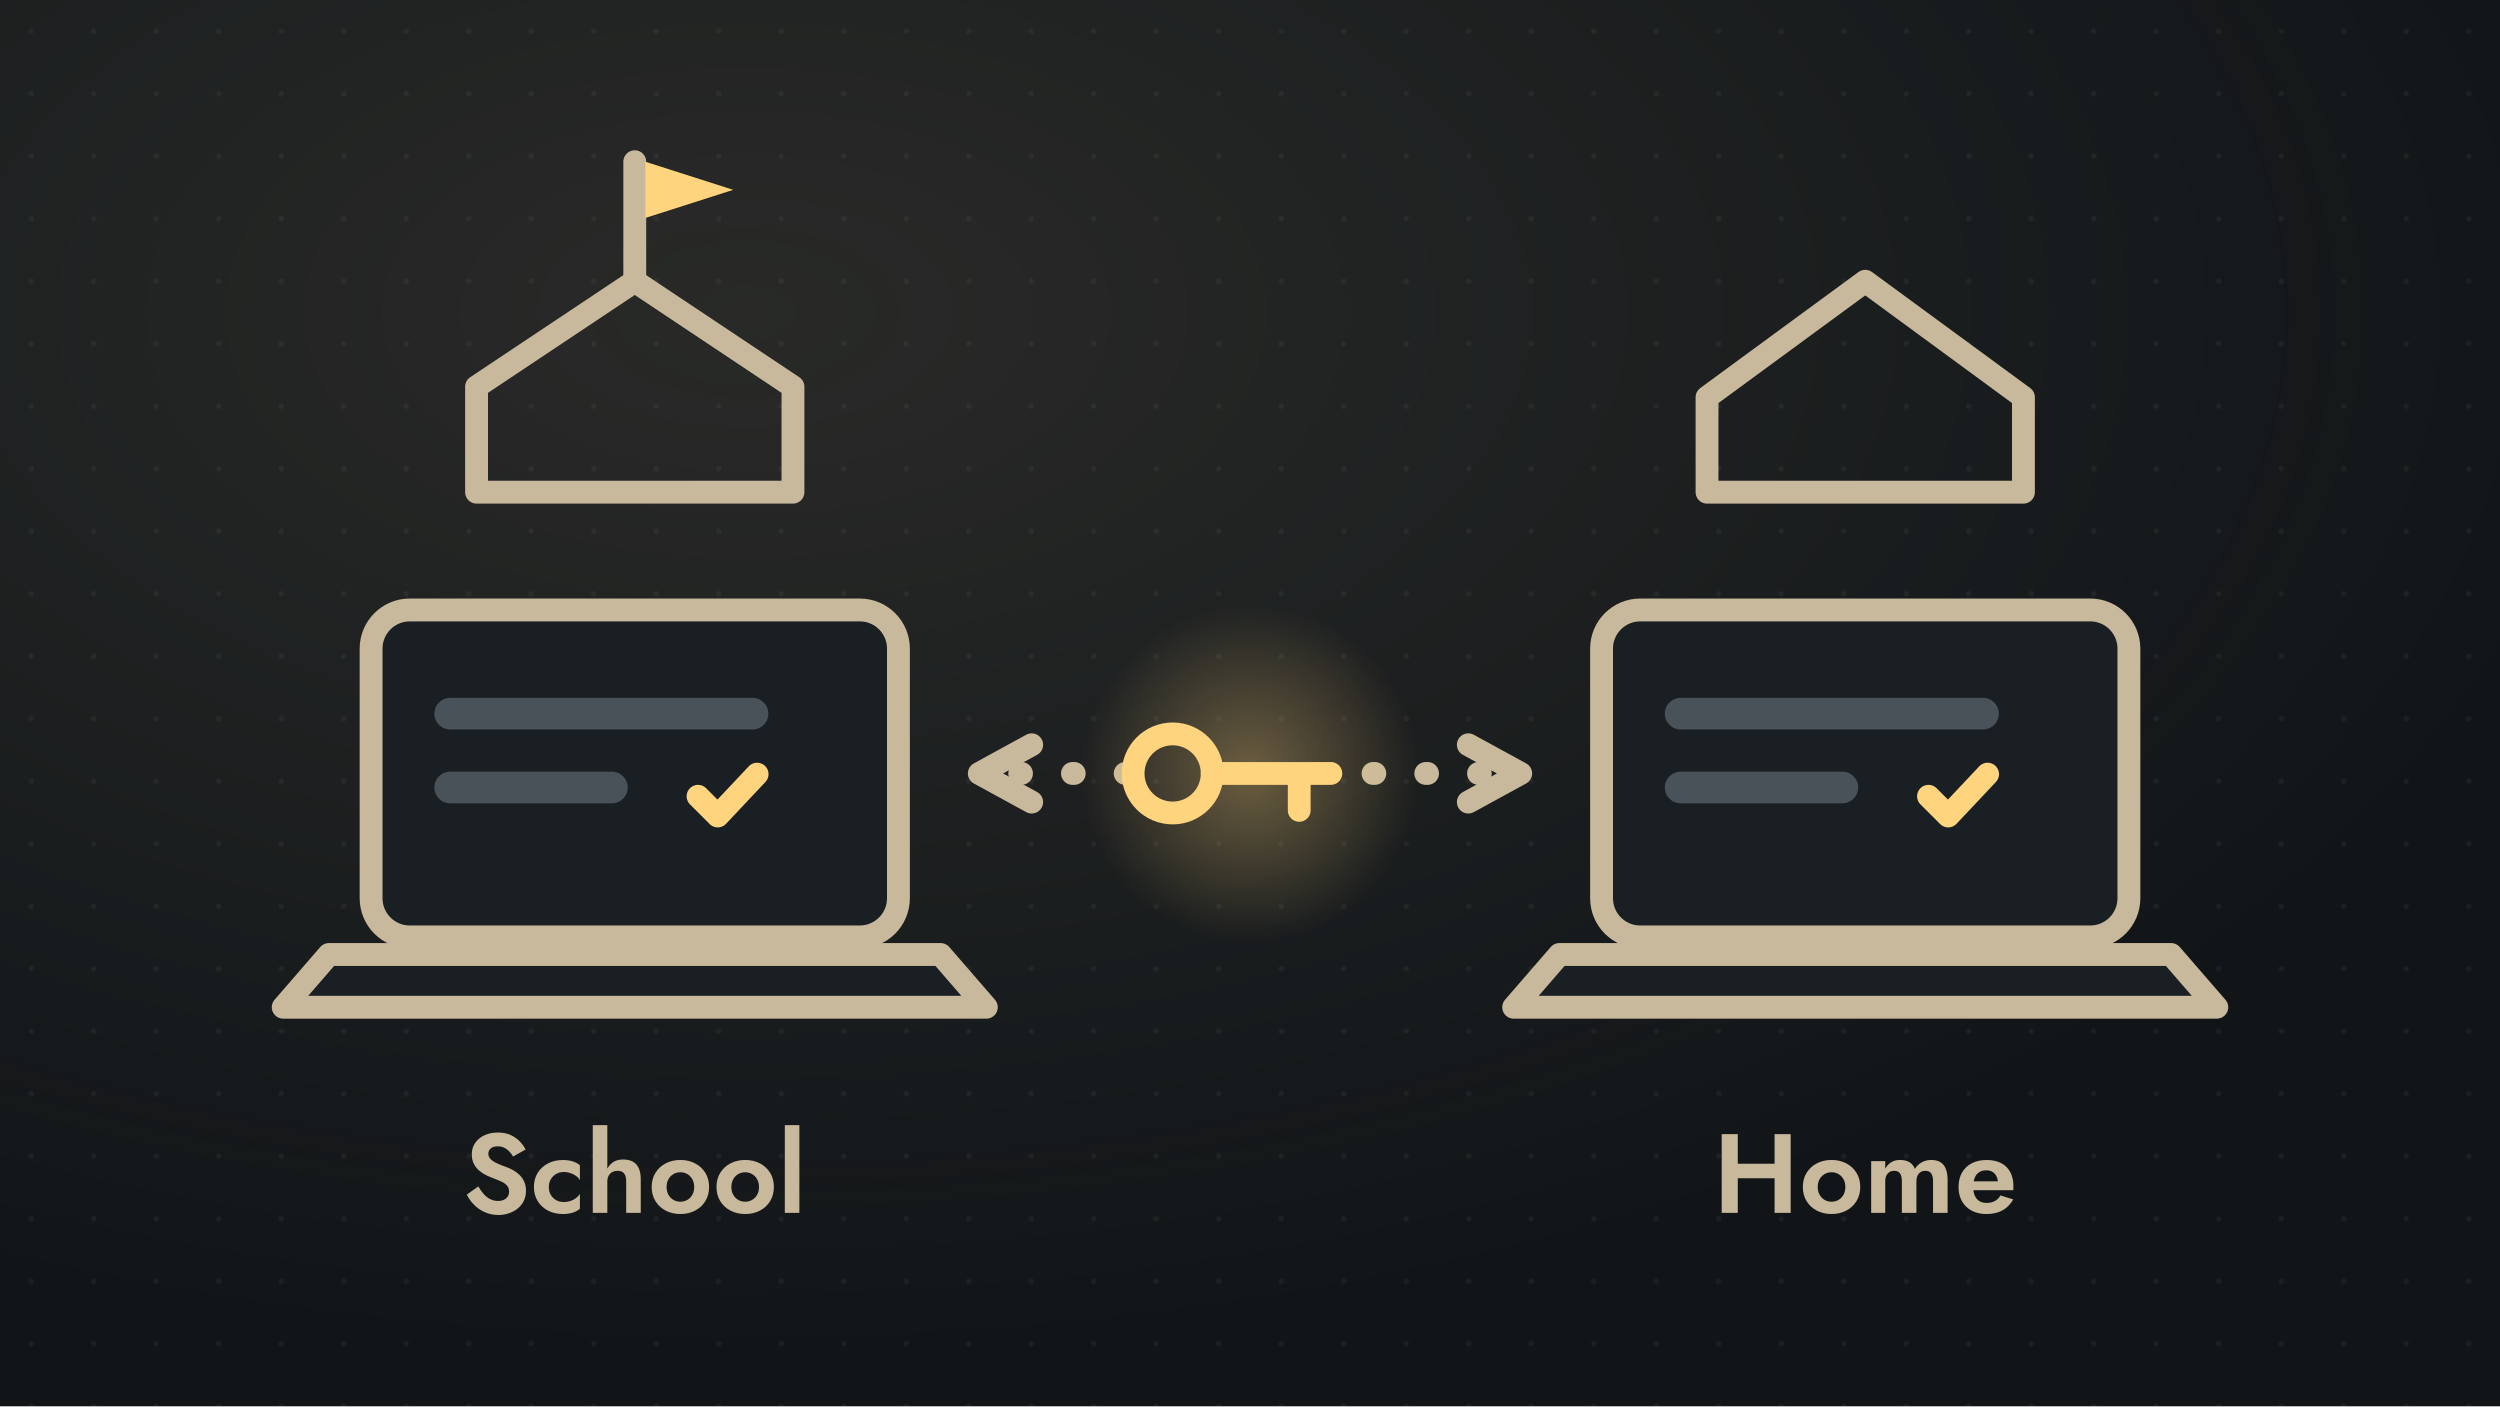
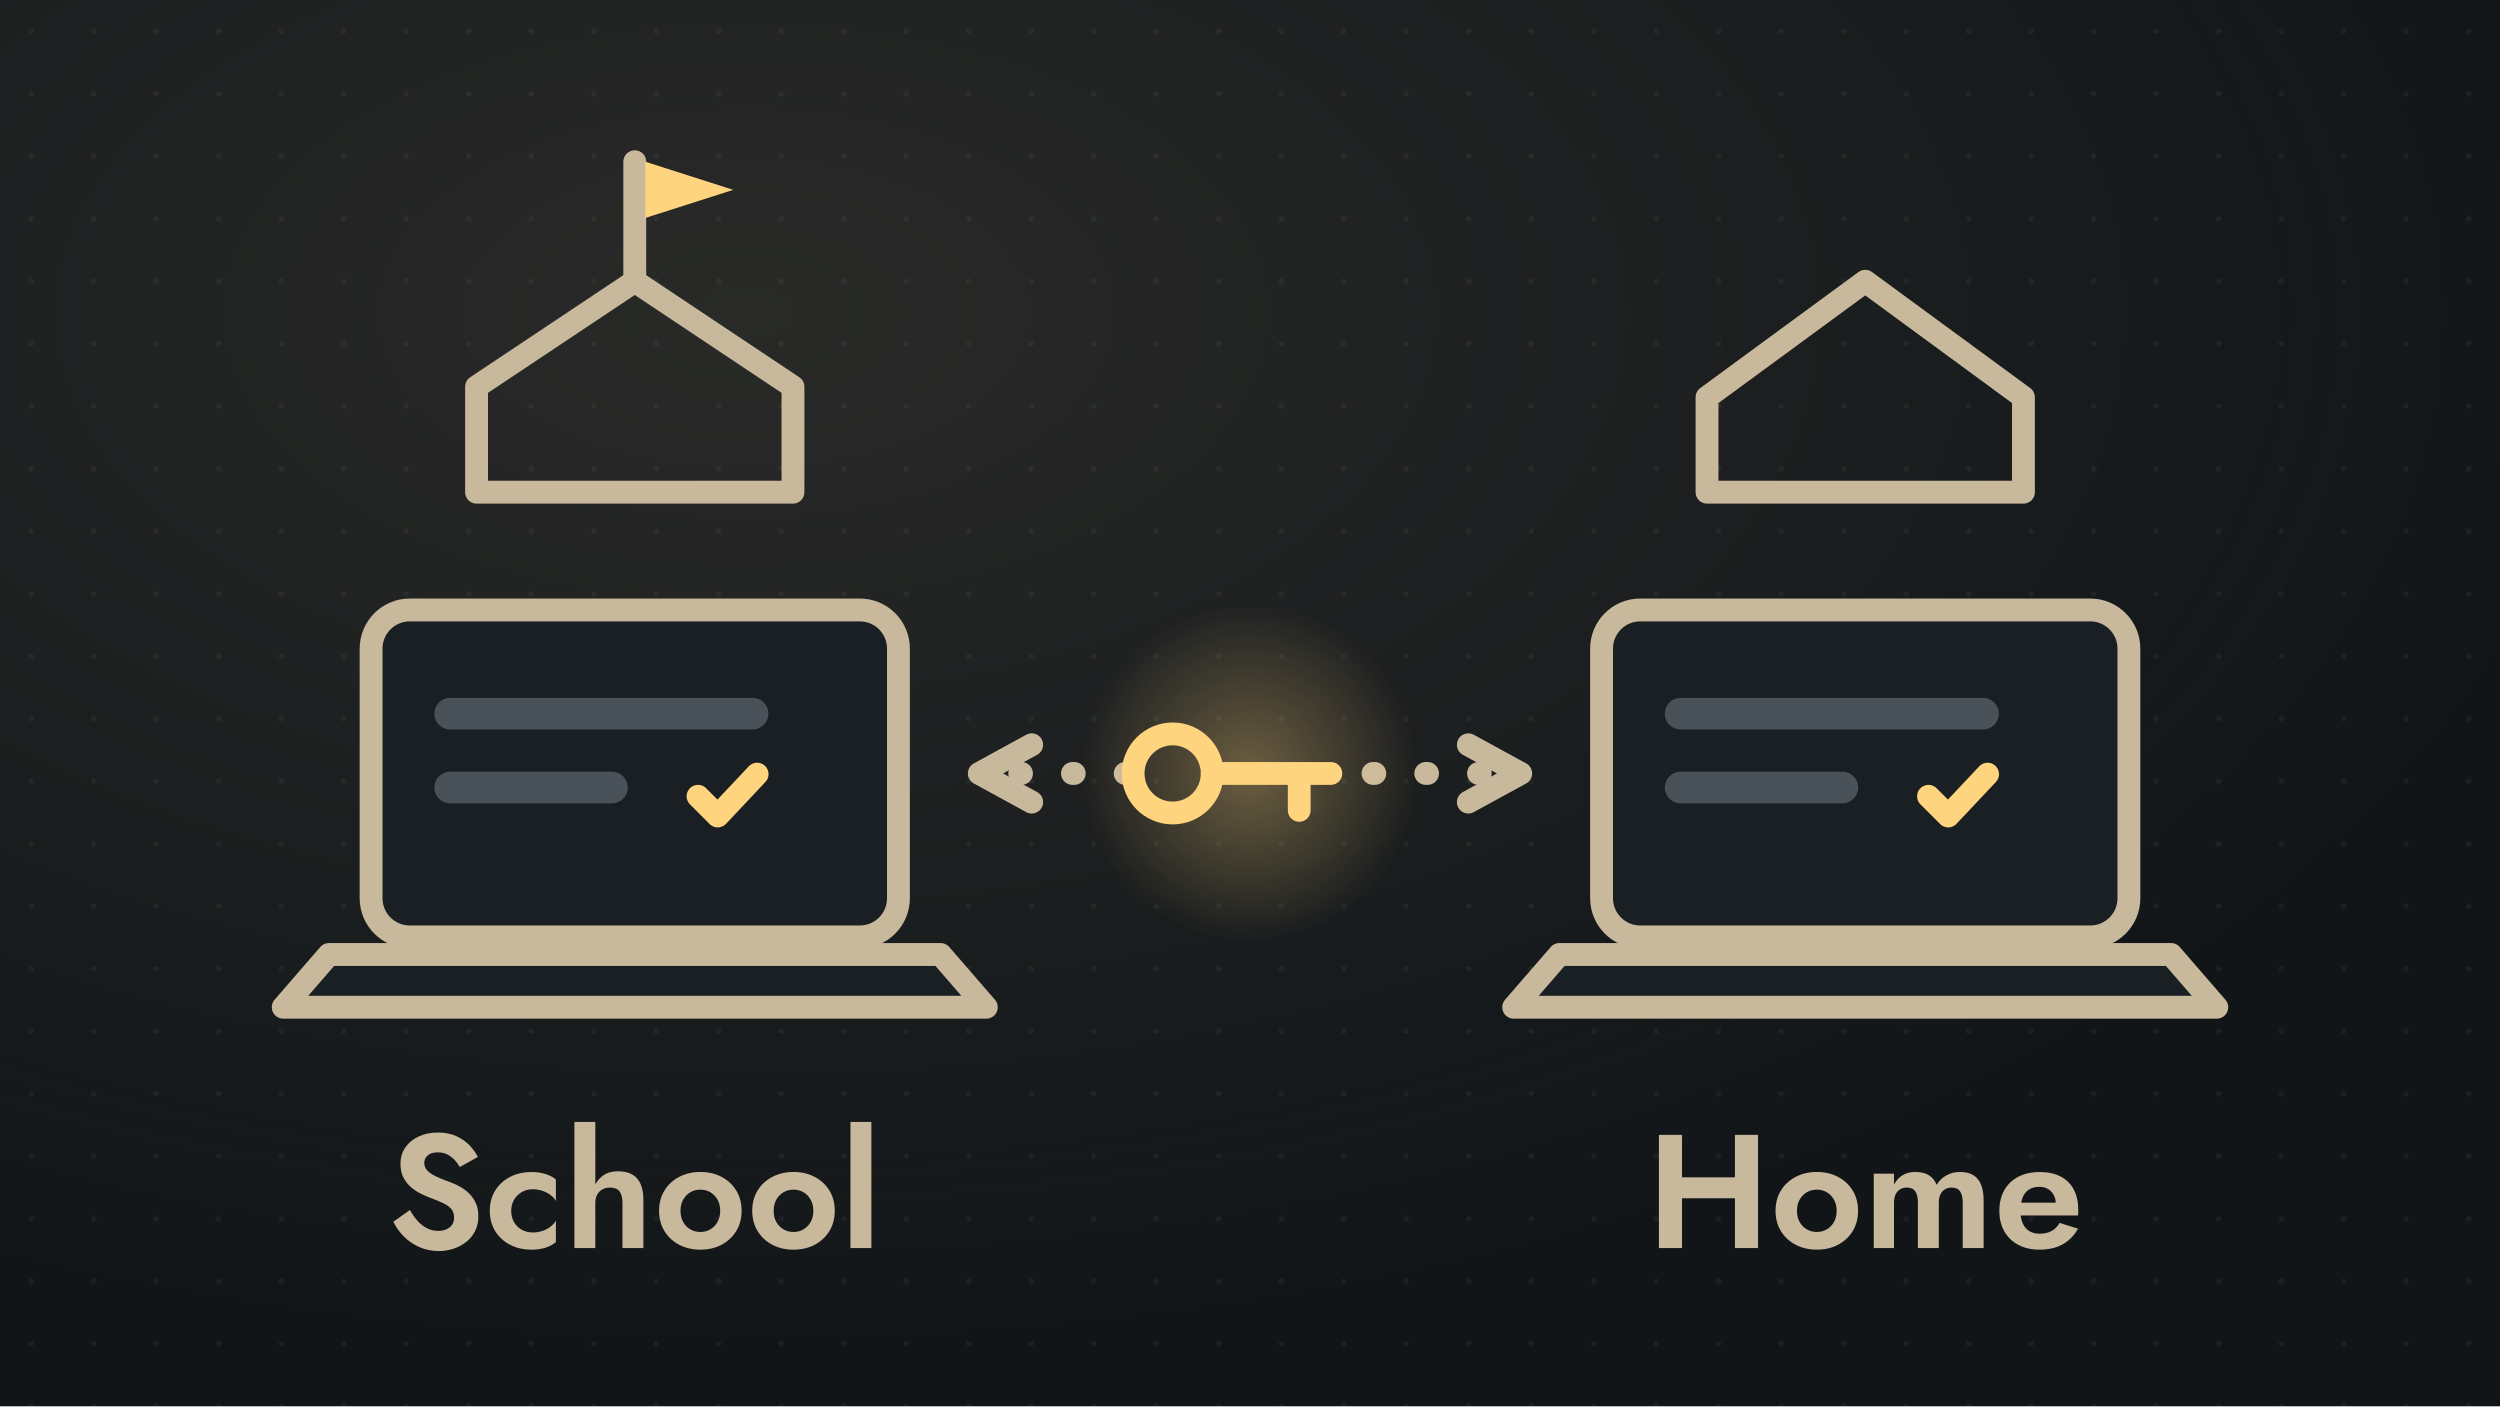
<svg xmlns="http://www.w3.org/2000/svg" width="1280" height="720" viewBox="0 0 1280 720">
  <defs>
    <pattern id="dots" width="32" height="32" patternUnits="userSpaceOnUse">
      <circle cx="16" cy="16" r="1.4" fill="#ffffff" fill-opacity=".05" />
    </pattern>
    <radialGradient id="glow" cx="30%" cy="22%" r="75%">
      <stop offset="0" stop-color="#a8977b" stop-opacity=".16" />
      <stop offset="1" stop-color="#a8977b" stop-opacity="0" />
    </radialGradient>
    <radialGradient id="gold" cx="50%" cy="50%" r="50%">
      <stop offset="0" stop-color="#ffd47e" stop-opacity=".35" />
      <stop offset="1" stop-color="#ffd47e" stop-opacity="0" />
    </radialGradient>
  </defs>
  <rect width="1280" height="720" fill="#111518" />
  <rect width="1280" height="720" fill="url(#dots)" />
  <rect width="1280" height="720" fill="url(#glow)" />
  <g fill="none" stroke-linecap="round" stroke-linejoin="round" transform="translate(64 0) scale(0.9)">
    <path d="M200 220L290 160L380 220V280H200Z" stroke="#c9b99c" stroke-width="13" />
    <path d="M290 160V92" stroke="#c9b99c" stroke-width="13" />
    <path d="M296 92L346 108L296 124Z" fill="#ffd47e" />
    <rect x="140.0" y="347.0" width="300" height="186.0" rx="22" fill="#1a1f24" stroke="#c9b99c" stroke-width="13" />
    <g transform="translate(176.0 383.0)">
      <rect x="0" y="14" width="190" height="18" rx="9.0" fill="#5f6870" fill-opacity=".7" />
      <rect x="0" y="56" width="110" height="18" rx="9.0" fill="#5f6870" fill-opacity=".7" />
      <path d="M150 70l11.2 11.2l22.4 -23.8" stroke="#ffd47e" stroke-width="13" />
    </g>
    <path d="M90.0 573.0H490.0L464.0 543.0H116.0Z" fill="#1a1f24" stroke="#c9b99c" stroke-width="13" />
-     <path fill="#c9b99c" d="M200.999 674.951 194.453 679.595Q195.952 682.731 198.576 685.392Q201.2 688.053 204.743 689.621Q208.286 691.189 212.428 691.189Q215.445 691.189 218.252 690.265Q221.058 689.342 223.285 687.595Q225.511 685.849 226.809 683.275Q228.108 680.702 228.108 677.429Q228.108 674.549 227.157 672.368Q226.206 670.187 224.592 668.551Q222.978 666.914 220.94 665.767Q218.901 664.619 216.725 663.842Q213.369 662.663 211.138 661.561Q208.908 660.459 207.797 659.193Q206.686 657.927 206.686 656.29Q206.686 654.581 208.034 653.356Q209.383 652.13 212.098 652.13Q214.119 652.13 215.71 652.908Q217.301 653.685 218.567 654.997Q219.833 656.309 220.747 657.945L227.888 653.941Q226.745 651.6 224.647 649.387Q222.549 647.175 219.445 645.73Q216.341 644.286 212.089 644.286Q207.929 644.286 204.574 645.803Q201.218 647.321 199.253 650.11Q197.287 652.898 197.287 656.693Q197.287 659.902 198.498 662.178Q199.71 664.455 201.579 666.018Q203.449 667.582 205.511 668.578Q207.573 669.575 209.209 670.178Q212.235 671.294 214.302 672.29Q216.368 673.287 217.433 674.585Q218.498 675.883 218.498 677.986Q218.498 680.373 216.761 681.794Q215.024 683.216 212.263 683.216Q209.877 683.216 207.833 682.201Q205.79 681.186 204.108 679.316Q202.425 677.447 200.999 674.951Z M241.1 675.28Q241.1 672.811 242.233 670.878Q243.367 668.944 245.31 667.833Q247.253 666.722 249.639 666.722Q251.458 666.722 253.25 667.294Q255.042 667.865 256.523 668.903Q258.005 669.941 258.782 671.385V662.873Q257.246 661.547 254.782 660.734Q252.318 659.92 249.09 659.92Q244.391 659.92 240.661 661.849Q236.93 663.778 234.777 667.221Q232.624 670.663 232.624 675.28Q232.624 679.833 234.777 683.307Q236.93 686.782 240.661 688.711Q244.391 690.64 249.09 690.64Q252.318 690.64 254.782 689.826Q257.246 689.013 258.782 687.632V679.147Q258.005 680.528 256.578 681.598Q255.152 682.667 253.374 683.252Q251.595 683.838 249.639 683.838Q247.253 683.838 245.31 682.763Q243.367 681.689 242.233 679.774Q241.1 677.858 241.1 675.28Z M274.389 640.08H266.114V690.0H274.389ZM285.131 672.08V690.0H293.406V670.891Q293.406 667.189 292.322 664.683Q291.239 662.178 289.008 660.898Q286.777 659.618 283.294 659.618Q279.838 659.618 277.488 661.287Q275.138 662.955 273.932 665.758Q272.725 668.56 272.725 672.08H274.389Q274.389 670.242 275.111 668.894Q275.833 667.545 277.159 666.805Q278.485 666.064 280.231 666.064Q282.846 666.064 283.989 667.605Q285.131 669.145 285.131 672.08Z M299.623 675.28Q299.623 679.833 301.762 683.307Q303.902 686.782 307.605 688.711Q311.307 690.64 315.952 690.64Q320.633 690.64 324.318 688.711Q328.002 686.782 330.142 683.307Q332.281 679.833 332.281 675.28Q332.281 670.663 330.142 667.207Q328.002 663.751 324.318 661.822Q320.633 659.893 315.952 659.893Q311.307 659.893 307.605 661.822Q303.902 663.751 301.762 667.207Q299.623 670.663 299.623 675.28ZM308.098 675.28Q308.098 672.757 309.15 670.864Q310.201 668.971 311.98 667.929Q313.758 666.887 315.952 666.887Q318.146 666.887 319.925 667.929Q321.703 668.971 322.754 670.864Q323.806 672.757 323.806 675.28Q323.806 677.803 322.754 679.678Q321.703 681.552 319.925 682.599Q318.146 683.646 315.952 683.646Q313.758 683.646 311.98 682.599Q310.201 681.552 309.15 679.678Q308.098 677.803 308.098 675.28Z M336.487 675.28Q336.487 679.833 338.626 683.307Q340.766 686.782 344.469 688.711Q348.171 690.64 352.816 690.64Q357.497 690.64 361.182 688.711Q364.866 686.782 367.006 683.307Q369.145 679.833 369.145 675.28Q369.145 670.663 367.006 667.207Q364.866 663.751 361.182 661.822Q357.497 659.893 352.816 659.893Q348.171 659.893 344.469 661.822Q340.766 663.751 338.626 667.207Q336.487 670.663 336.487 675.28ZM344.962 675.28Q344.962 672.757 346.014 670.864Q347.065 668.971 348.844 667.929Q350.622 666.887 352.816 666.887Q355.01 666.887 356.789 667.929Q358.567 668.971 359.618 670.864Q360.67 672.757 360.67 675.28Q360.67 677.803 359.618 679.678Q358.567 681.552 356.789 682.599Q355.01 683.646 352.816 683.646Q350.622 683.646 348.844 682.599Q347.065 681.552 346.014 679.678Q344.962 677.803 344.962 675.28Z M375.362 640.08V690.0H383.637V640.08Z" />
+     <path fill="#c9b99c" d="M162.061 688.367 152.651 695.043Q154.806 699.551 158.578 703.376Q162.35 707.201 167.443 709.455Q172.536 711.709 178.49 711.709Q182.827 711.709 186.862 710.381Q190.896 709.054 194.097 706.543Q197.297 704.033 199.163 700.333Q201.03 696.634 201.03 691.929Q201.03 687.789 199.663 684.654Q198.296 681.519 195.976 679.167Q193.657 676.814 190.726 675.165Q187.795 673.515 184.667 672.398Q179.843 670.703 176.637 669.119Q173.43 667.535 171.833 665.715Q170.236 663.895 170.236 661.542Q170.236 659.085 172.174 657.324Q174.113 655.562 178.016 655.562Q180.921 655.562 183.208 656.68Q185.495 657.797 187.315 659.683Q189.135 661.569 190.45 663.921L200.714 658.165Q199.071 654.8 196.055 651.619Q193.039 648.439 188.577 646.362Q184.115 644.286 178.003 644.286Q172.023 644.286 167.2 646.467Q162.376 648.649 159.551 652.658Q156.725 656.666 156.725 662.121Q156.725 666.734 158.466 670.006Q160.208 673.279 162.895 675.526Q165.583 677.774 168.547 679.206Q171.511 680.639 173.863 681.506Q178.213 683.11 181.184 684.542Q184.154 685.975 185.685 687.841Q187.216 689.707 187.216 692.73Q187.216 696.161 184.719 698.204Q182.222 700.248 178.253 700.248Q174.823 700.248 171.885 698.789Q168.948 697.33 166.53 694.642Q164.111 691.955 162.061 688.367Z M219.706 688.84Q219.706 685.291 221.335 682.512Q222.965 679.732 225.758 678.135Q228.551 676.538 231.981 676.538Q234.596 676.538 237.172 677.36Q239.748 678.181 241.877 679.673Q244.007 681.165 245.124 683.241V671.005Q242.916 669.099 239.374 667.93Q235.832 666.76 231.192 666.76Q224.437 666.76 219.075 669.533Q213.712 672.306 210.617 677.255Q207.522 682.203 207.522 688.84Q207.522 695.385 210.617 700.379Q213.712 705.374 219.075 708.147Q224.437 710.92 231.192 710.92Q235.832 710.92 239.374 709.75Q242.916 708.581 245.124 706.596V694.399Q244.007 696.384 241.956 697.922Q239.906 699.459 237.35 700.3Q234.794 701.142 231.981 701.142Q228.551 701.142 225.758 699.597Q222.965 698.053 221.335 695.3Q219.706 692.546 219.706 688.84Z M267.559 638.24H255.664V710.0H267.559ZM283.001 684.24V710.0H294.896V682.531Q294.896 677.209 293.338 673.607Q291.781 670.006 288.574 668.166Q285.367 666.326 280.36 666.326Q275.392 666.326 272.014 668.725Q268.636 671.123 266.902 675.152Q265.167 679.18 265.167 684.24H267.559Q267.559 681.598 268.597 679.66Q269.635 677.721 271.541 676.657Q273.447 675.592 275.957 675.592Q279.716 675.592 281.359 677.807Q283.001 680.021 283.001 684.24Z M303.833 688.84Q303.833 695.385 306.908 700.379Q309.984 705.374 315.307 708.147Q320.629 710.92 327.306 710.92Q334.035 710.92 339.332 708.147Q344.628 705.374 347.704 700.379Q350.779 695.385 350.779 688.84Q350.779 682.203 347.704 677.235Q344.628 672.267 339.332 669.494Q334.035 666.721 327.306 666.721Q320.629 666.721 315.307 669.494Q309.984 672.267 306.908 677.235Q303.833 682.203 303.833 688.84ZM316.016 688.84Q316.016 685.213 317.528 682.492Q319.039 679.772 321.596 678.273Q324.152 676.775 327.306 676.775Q330.46 676.775 333.017 678.273Q335.573 679.772 337.084 682.492Q338.596 685.213 338.596 688.84Q338.596 692.467 337.084 695.162Q335.573 697.856 333.017 699.361Q330.46 700.866 327.306 700.866Q324.152 700.866 321.596 699.361Q319.039 697.856 317.528 695.162Q316.016 692.467 316.016 688.84Z M356.825 688.84Q356.825 695.385 359.9 700.379Q362.976 705.374 368.299 708.147Q373.621 710.92 380.298 710.92Q387.027 710.92 392.324 708.147Q397.62 705.374 400.696 700.379Q403.771 695.385 403.771 688.84Q403.771 682.203 400.696 677.235Q397.62 672.267 392.324 669.494Q387.027 666.721 380.298 666.721Q373.621 666.721 368.299 669.494Q362.976 672.267 359.9 677.235Q356.825 682.203 356.825 688.84ZM369.008 688.84Q369.008 685.213 370.52 682.492Q372.031 679.772 374.588 678.273Q377.144 676.775 380.298 676.775Q383.452 676.775 386.009 678.273Q388.565 679.772 390.076 682.492Q391.588 685.213 391.588 688.84Q391.588 692.467 390.076 695.162Q388.565 697.856 386.009 699.361Q383.452 700.866 380.298 700.866Q377.144 700.866 374.588 699.361Q372.031 697.856 370.52 695.162Q369.008 692.467 369.008 688.84Z M412.708 638.24V710.0H424.603V638.24Z" />
    <path d="M900 226L990 160L1080 226V280H900Z" stroke="#c9b99c" stroke-width="13" />
    <rect x="840.0" y="347.0" width="300" height="186.0" rx="22" fill="#1a1f24" stroke="#c9b99c" stroke-width="13" />
    <g transform="translate(876.0 383.0)">
      <rect x="0" y="14" width="190" height="18" rx="9.0" fill="#5f6870" fill-opacity=".7" />
      <rect x="0" y="56" width="110" height="18" rx="9.0" fill="#5f6870" fill-opacity=".7" />
      <path d="M150 70l11.2 11.2l22.4 -23.8" stroke="#ffd47e" stroke-width="13" />
    </g>
    <path d="M790.0 573.0H1190.0L1164.0 543.0H816.0Z" fill="#1a1f24" stroke="#c9b99c" stroke-width="13" />
-     <path fill="#c9b99c" d="M911.358 670.297H944.272V662.023H911.358ZM938.43 645.2V690.0H947.573V645.2ZM908.35 645.2V690.0H917.493V645.2Z M954.503 675.28Q954.503 679.833 956.642 683.307Q958.782 686.782 962.485 688.711Q966.187 690.64 970.832 690.64Q975.513 690.64 979.198 688.711Q982.882 686.782 985.022 683.307Q987.161 679.833 987.161 675.28Q987.161 670.663 985.022 667.207Q982.882 663.751 979.198 661.822Q975.513 659.893 970.832 659.893Q966.187 659.893 962.485 661.822Q958.782 663.751 956.642 667.207Q954.503 670.663 954.503 675.28ZM962.978 675.28Q962.978 672.757 964.03 670.864Q965.081 668.971 966.86 667.929Q968.638 666.887 970.832 666.887Q973.026 666.887 974.805 667.929Q976.583 668.971 977.634 670.864Q978.686 672.757 978.686 675.28Q978.686 677.803 977.634 679.678Q976.583 681.552 974.805 682.599Q973.026 683.646 970.832 683.646Q968.638 683.646 966.86 682.599Q965.081 681.552 964.03 679.678Q962.978 677.803 962.978 675.28Z M1036.853 671.166Q1036.853 667.573 1035.884 665.049Q1034.914 662.526 1032.871 661.209Q1030.828 659.893 1027.518 659.893Q1024.546 659.893 1022.188 661.2Q1019.829 662.507 1018.238 664.958Q1017.296 662.498 1015.198 661.195Q1013.1 659.893 1009.781 659.893Q1006.837 659.893 1004.752 661.191Q1002.668 662.489 1001.378 664.903V660.56H993.378V690.0H1001.378V672.08Q1001.378 670.133 1002.018 668.784Q1002.658 667.435 1003.81 666.75Q1004.962 666.064 1006.498 666.064Q1008.775 666.064 1009.808 667.568Q1010.841 669.072 1010.841 672.08V690.0H1019.116V672.08Q1019.116 670.133 1019.756 668.784Q1020.396 667.435 1021.547 666.75Q1022.699 666.064 1024.235 666.064Q1026.512 666.064 1027.545 667.568Q1028.578 669.072 1028.578 672.08V690.0H1036.853Z M1058.951 690.64Q1064.29 690.64 1068.08 688.56Q1071.87 686.48 1074.201 682.329L1066.942 680.062Q1065.698 682.201 1063.723 683.266Q1061.749 684.331 1059.042 684.331Q1056.583 684.331 1054.869 683.243Q1053.154 682.155 1052.272 680.094Q1051.39 678.032 1051.417 675.097Q1051.454 672.007 1052.313 669.945Q1053.173 667.883 1054.828 666.827Q1056.482 665.771 1058.905 665.771Q1060.88 665.771 1062.338 666.64Q1063.797 667.509 1064.619 669.072Q1065.442 670.635 1065.442 672.793Q1065.442 673.241 1065.223 673.899Q1065.003 674.558 1064.729 674.987L1066.942 672.043H1047.851V677.109H1074.21Q1074.265 676.734 1074.284 676.117Q1074.302 675.499 1074.302 674.887Q1074.302 670.16 1072.514 666.809Q1070.727 663.458 1067.321 661.689Q1063.916 659.92 1059.042 659.92Q1054.142 659.92 1050.558 661.799Q1046.974 663.678 1045.026 667.12Q1043.079 670.562 1043.079 675.28Q1043.079 679.934 1045.031 683.376Q1046.983 686.818 1050.562 688.729Q1054.142 690.64 1058.951 690.64Z" />
+     <path fill="#c9b99c" d="M876.952 681.677H924.266V669.783H876.952ZM915.868 645.6V710.0H929.011V645.6ZM872.628 645.6V710.0H885.771V645.6Z M938.973 688.84Q938.973 695.385 942.048 700.379Q945.124 705.374 950.447 708.147Q955.769 710.92 962.446 710.92Q969.175 710.92 974.472 708.147Q979.768 705.374 982.844 700.379Q985.919 695.385 985.919 688.84Q985.919 682.203 982.844 677.235Q979.768 672.267 974.472 669.494Q969.175 666.721 962.446 666.721Q955.769 666.721 950.447 669.494Q945.124 672.267 942.048 677.235Q938.973 682.203 938.973 688.84ZM951.156 688.84Q951.156 685.213 952.668 682.492Q954.179 679.772 956.736 678.273Q959.292 676.775 962.446 676.775Q965.6 676.775 968.157 678.273Q970.713 679.772 972.224 682.492Q973.736 685.213 973.736 688.84Q973.736 692.467 972.224 695.162Q970.713 697.856 968.157 699.361Q965.6 700.866 962.446 700.866Q959.292 700.866 956.736 699.361Q954.179 697.856 952.668 695.162Q951.156 692.467 951.156 688.84Z M1057.351 682.926Q1057.351 677.761 1055.958 674.133Q1054.564 670.506 1051.627 668.613Q1048.69 666.721 1043.932 666.721Q1039.66 666.721 1036.27 668.6Q1032.879 670.479 1030.592 674.002Q1029.238 670.466 1026.222 668.593Q1023.206 666.721 1018.435 666.721Q1014.203 666.721 1011.206 668.587Q1008.21 670.453 1006.356 673.923V667.68H994.856V710.0H1006.356V684.24Q1006.356 681.441 1007.276 679.502Q1008.196 677.563 1009.852 676.578Q1011.508 675.592 1013.716 675.592Q1016.989 675.592 1018.474 677.754Q1019.959 679.916 1019.959 684.24V710.0H1031.854V684.24Q1031.854 681.441 1032.774 679.502Q1033.694 677.563 1035.35 676.578Q1037.005 675.592 1039.213 675.592Q1042.486 675.592 1043.971 677.754Q1045.456 679.916 1045.456 684.24V710.0H1057.351Z M1089.117 710.92Q1096.792 710.92 1102.24 707.93Q1107.688 704.94 1111.039 698.973L1100.604 695.714Q1098.816 698.789 1095.977 700.32Q1093.139 701.851 1089.248 701.851Q1085.713 701.851 1083.249 700.287Q1080.784 698.723 1079.516 695.76Q1078.248 692.796 1078.287 688.577Q1078.34 684.135 1079.575 681.171Q1080.811 678.207 1083.19 676.689Q1085.568 675.172 1089.051 675.172Q1091.89 675.172 1093.986 676.42Q1096.083 677.669 1097.265 679.916Q1098.448 682.163 1098.448 685.265Q1098.448 685.909 1098.133 686.855Q1097.817 687.802 1097.423 688.419L1100.604 684.187H1073.162V691.469H1111.052Q1111.131 690.93 1111.158 690.043Q1111.184 689.155 1111.184 688.275Q1111.184 681.48 1108.614 676.663Q1106.045 671.846 1101.149 669.303Q1096.254 666.76 1089.248 666.76Q1082.204 666.76 1077.052 669.461Q1071.9 672.162 1069.1 677.11Q1066.301 682.058 1066.301 688.84Q1066.301 695.53 1069.107 700.478Q1071.913 705.426 1077.058 708.173Q1082.204 710.92 1089.117 710.92Z" />
    <path d="M570 440L486 440" stroke="#c9b99c" stroke-width="13" stroke-dasharray="1 29" />
    <path d="M515.8 423.7L486 440L515.8 456.3" stroke="#c9b99c" stroke-width="13" />
    <path d="M710 440L794 440" stroke="#c9b99c" stroke-width="13" stroke-dasharray="1 29" />
    <path d="M764.2 456.3L794 440L764.2 423.7" stroke="#c9b99c" stroke-width="13" />
    <circle cx="640" cy="440" r="96" fill="url(#gold)" />
    <g transform="translate(596 440) scale(0.75)">
      <circle r="30" stroke="#ffd47e" stroke-width="17.3" />
      <path d="M30 0H120M96 0V28" stroke="#ffd47e" stroke-width="17.3" />
    </g>
  </g>
</svg>
